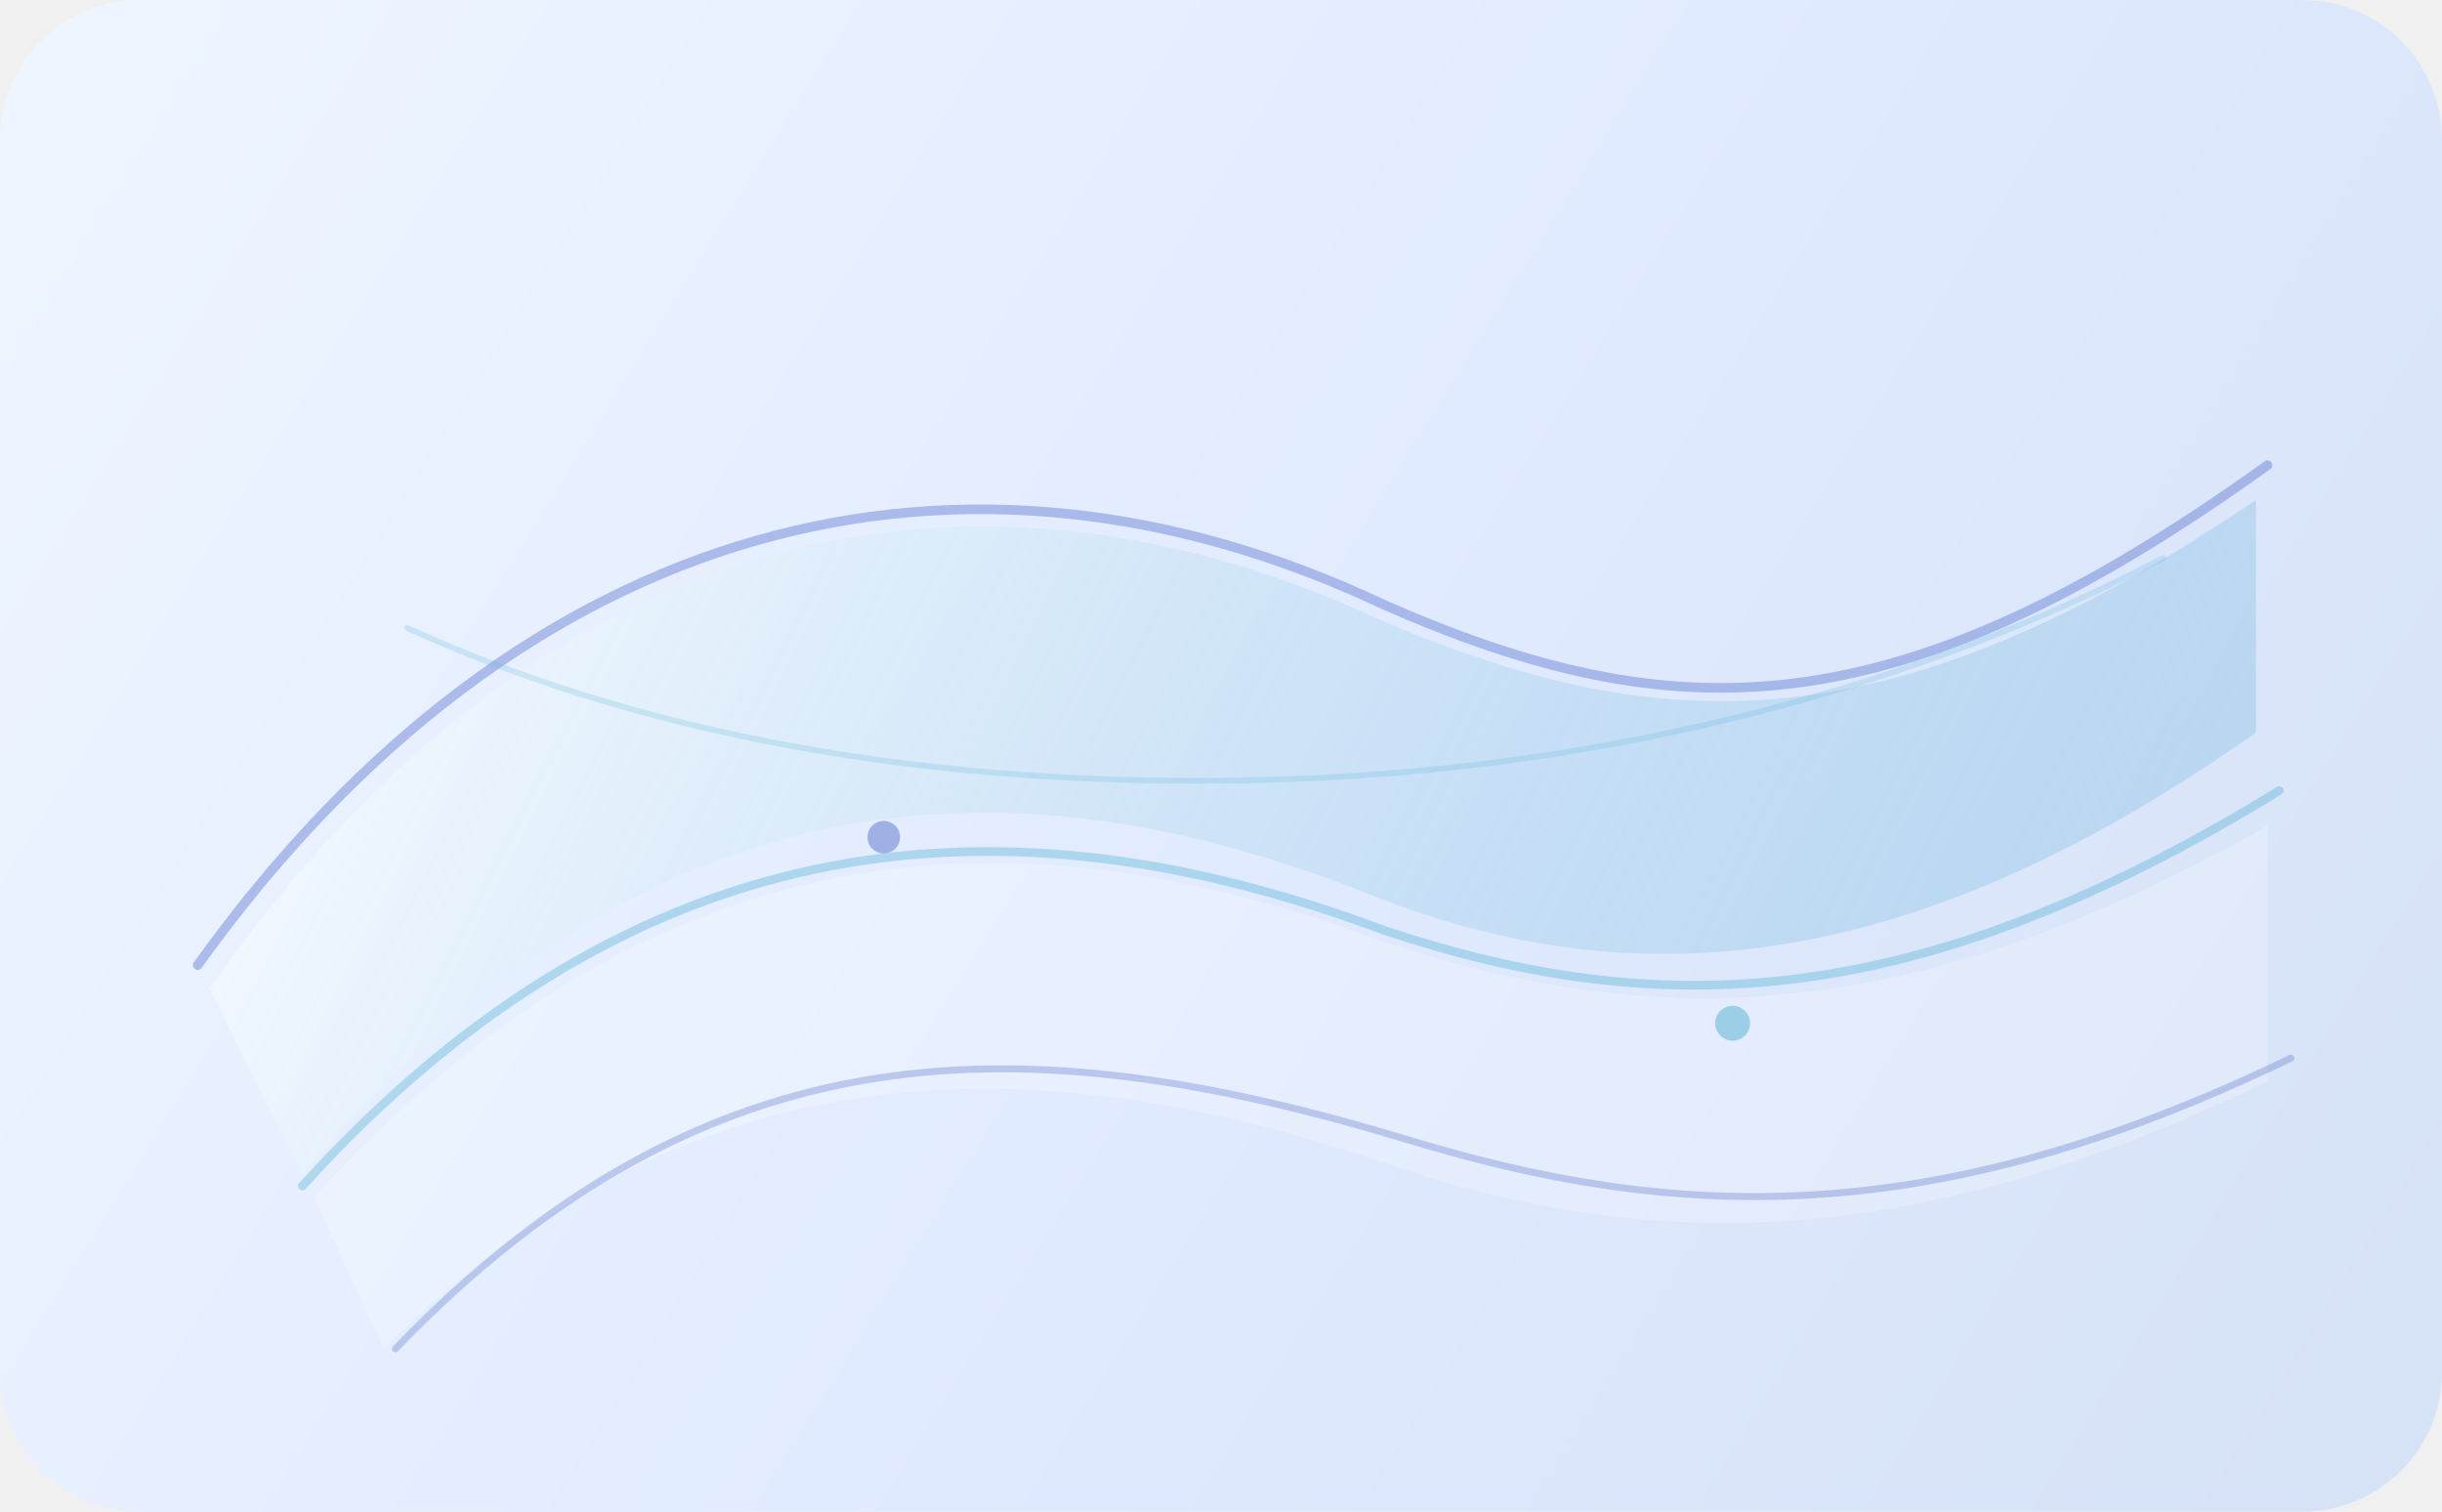
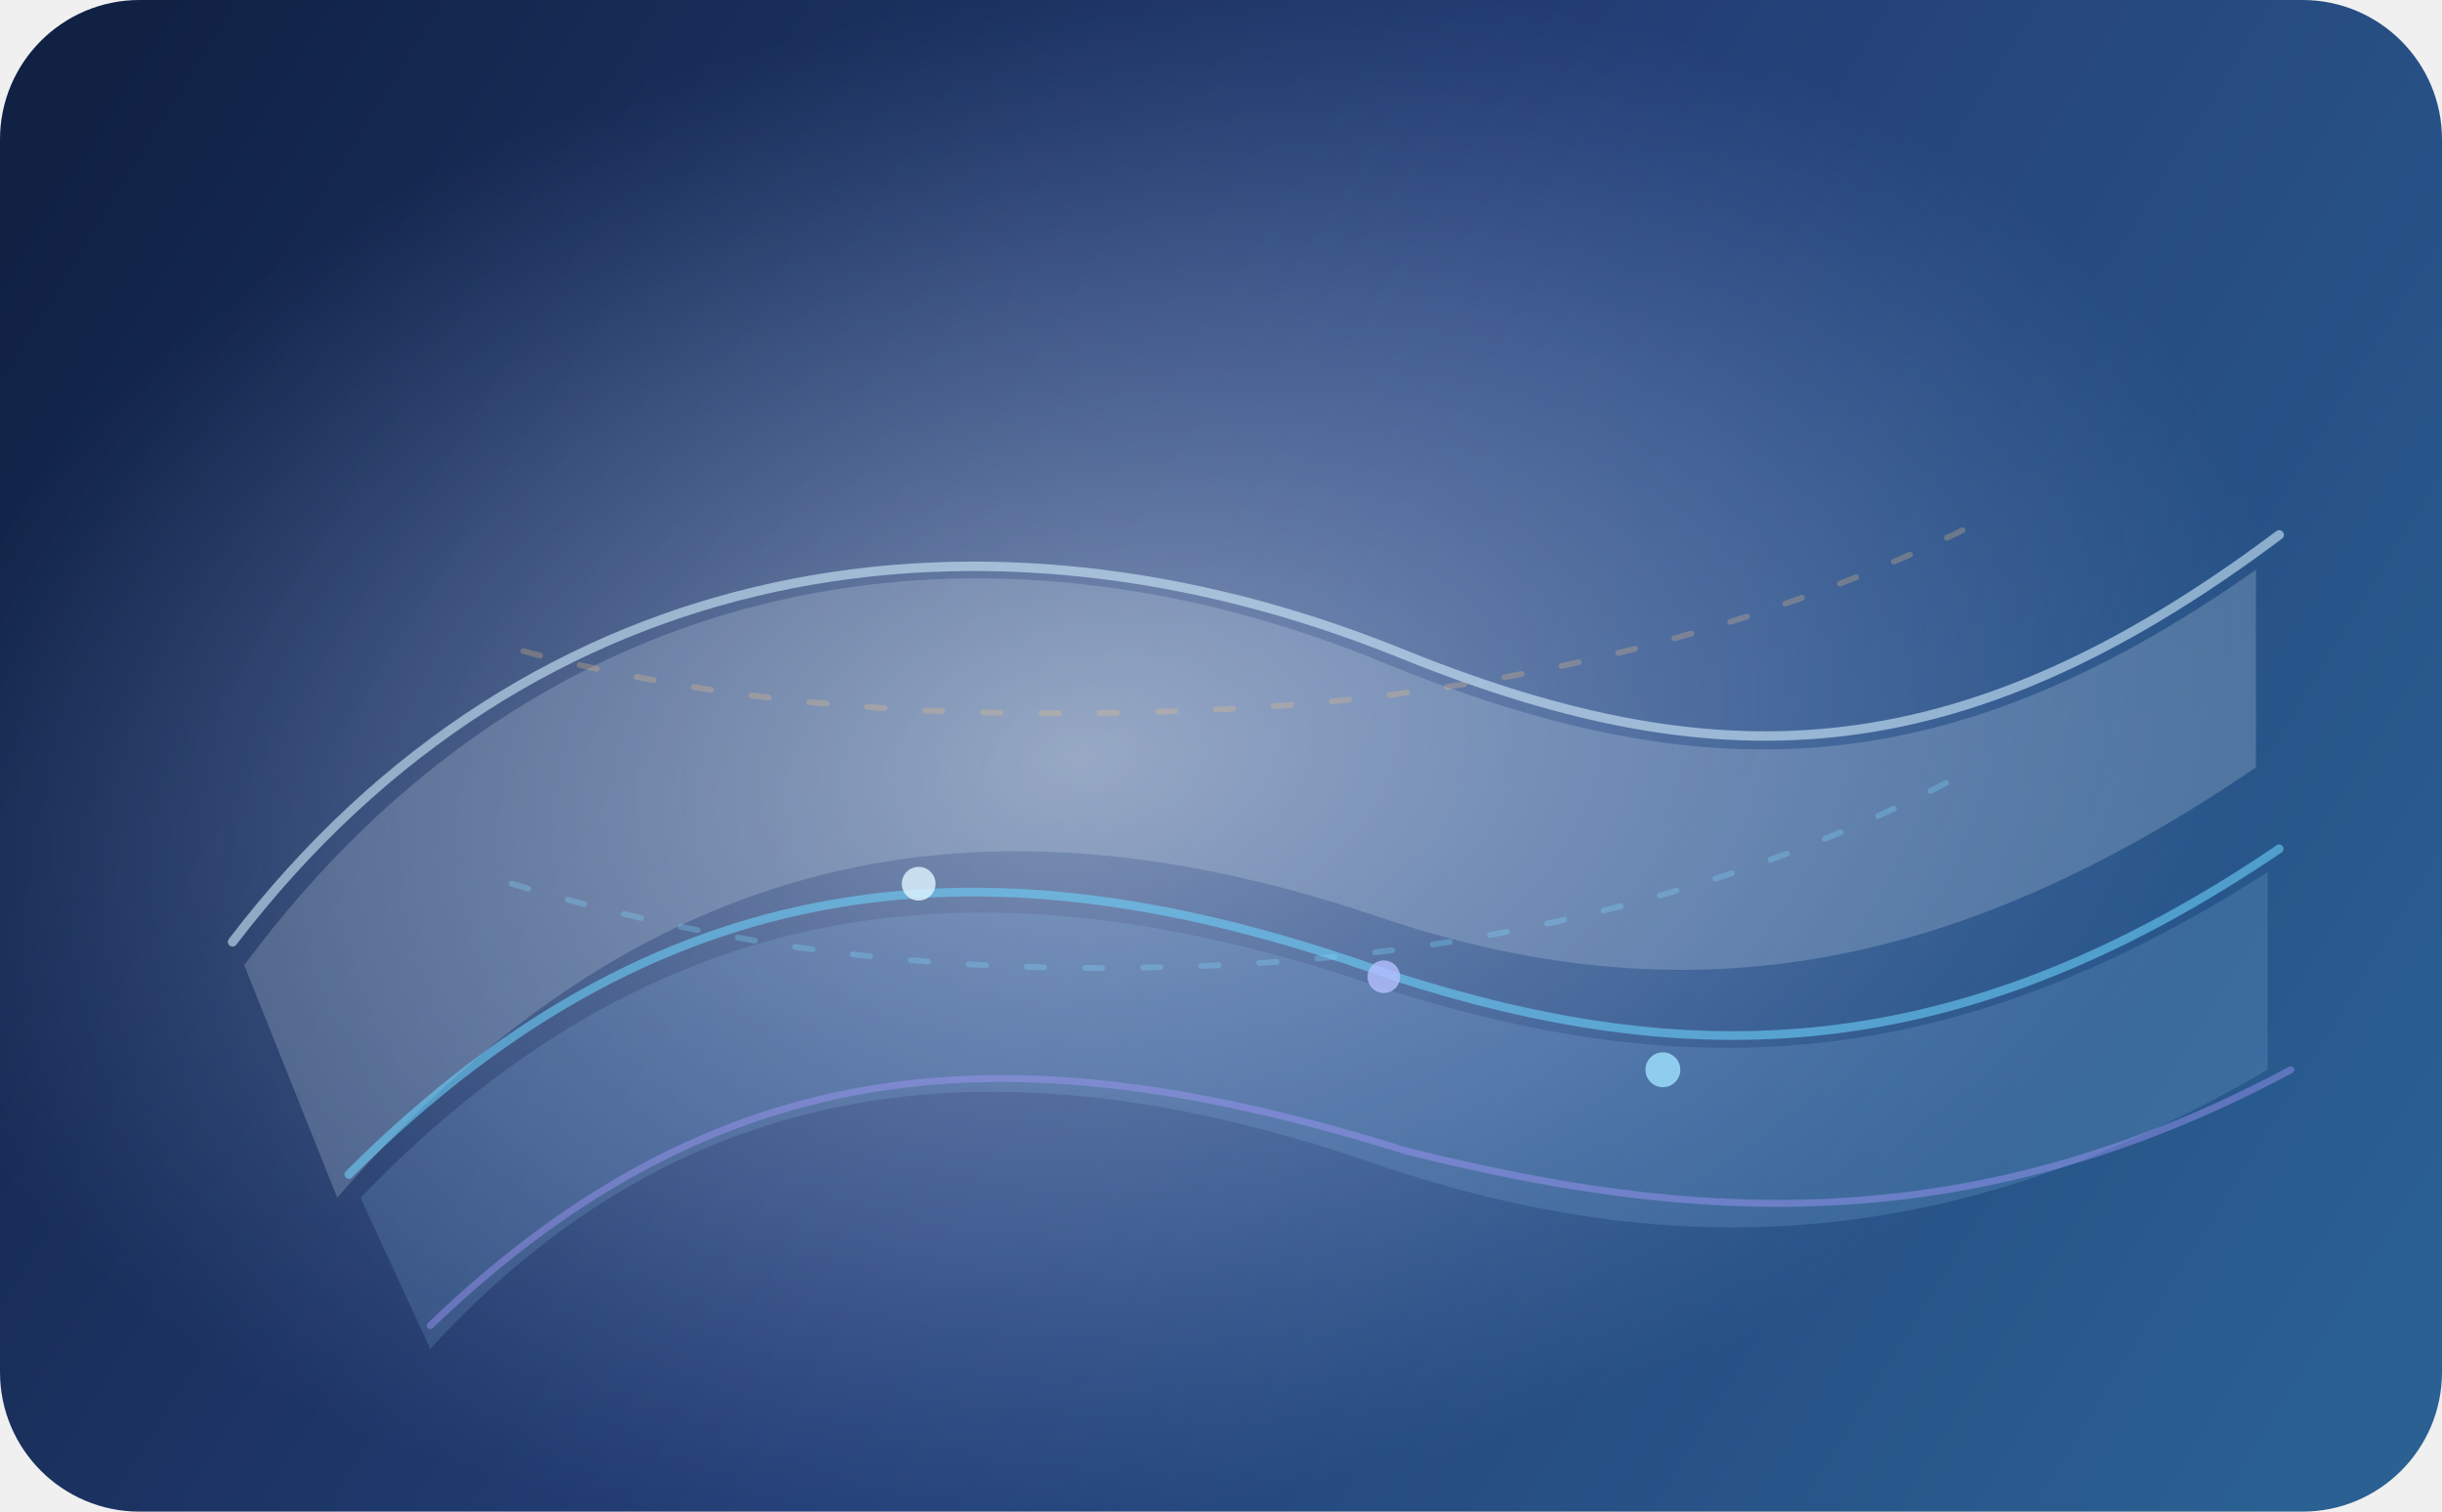
<svg xmlns="http://www.w3.org/2000/svg" width="420" height="260" viewBox="0 0 420 260" fill="none">
  <defs>
    <linearGradient id="topo-b-bg" x1="20" y1="12" x2="400" y2="248" gradientUnits="userSpaceOnUse">
-       <stop stop-color="#EEF5FF" />
-       <stop offset="0.56" stop-color="#E0EAFF" />
-       <stop offset="1" stop-color="#D6E2F6" />
+       <stop stop-color="#102144" />
+       <stop offset="0.5" stop-color="#243F77" />
+       <stop offset="1" stop-color="#2A6092" />
    </linearGradient>
-     <linearGradient id="topo-b-ribbon" x1="72" y1="70" x2="350" y2="212" gradientUnits="userSpaceOnUse">
-       <stop stop-color="#F8FCFF" stop-opacity="0.74" />
-       <stop offset="1" stop-color="#84BFE3" stop-opacity="0.38" />
-     </linearGradient>
+     <radialGradient id="topo-b-focus" cx="0" cy="0" r="1" gradientUnits="userSpaceOnUse" gradientTransform="translate(186 130) rotate(-8) scale(206 132)">
+       <stop stop-color="#EDF7FF" stop-opacity="0.48" />
+       <stop offset="0.62" stop-color="#BDD6FF" stop-opacity="0.2" />
+       <stop offset="1" stop-color="#95B8EA" stop-opacity="0" />
+     </radialGradient>
  </defs>
  <rect width="420" height="260" rx="24" fill="url(#topo-b-bg)" />
-   <path d="M36 170C92 90 166 74 236 106C286 128 326 128 388 86V126C334 164 286 174 236 154C166 126 106 138 52 202L36 170Z" fill="url(#topo-b-ribbon)" />
-   <path d="M54 206C112 142 174 138 238 162C286 178 330 176 390 142V186C336 212 290 218 238 200C174 178 116 182 66 232L54 206Z" fill="#FFFFFF" fill-opacity="0.22" />
+   <rect width="420" height="260" rx="24" fill="url(#topo-b-focus)" />
+   <path d="M42 166C94 96 170 86 238 114C292 136 334 136 388 98V132C338 166 292 176 238 158C168 134 110 146 58 206L42 166Z" fill="#E8F7FF" fill-opacity="0.2" />
+   <path d="M62 206C116 150 174 148 238 170C288 186 334 186 390 150V184C342 212 294 220 236 200C172 178 118 184 74 232L62 206Z" fill="#9ECFFF" fill-opacity="0.16" />
  <g fill="none" stroke-linecap="round">
-     <path d="M34 166C90 88 166 70 238 104C288 126 326 126 390 80" stroke="#657DD0" stroke-opacity="0.46" stroke-width="1.65" />
-     <path d="M52 204C110 140 174 136 238 160C286 176 330 174 392 136" stroke="#67B9D8" stroke-opacity="0.44" stroke-width="1.5" />
-     <path d="M68 232C122 176 176 176 242 196C288 210 332 212 394 182" stroke="#6379CC" stroke-opacity="0.34" stroke-width="1.2" />
-     <path d="M70 108C114 128 166 136 222 134C278 132 330 118 372 96" stroke="#67B9D8" stroke-opacity="0.24" stroke-width="1" />
+     <path d="M40 162C92 94 170 84 240 112C294 134 336 134 392 92" stroke="#D4EFFF" stroke-opacity="0.58" stroke-width="1.62" />
+     <path d="M60 202C116 146 174 144 240 168C290 184 336 184 392 146" stroke="#6ED6FF" stroke-opacity="0.56" stroke-width="1.5" />
+     <path d="M74 228C126 178 178 178 242 198C290 210 338 214 394 184" stroke="#A79BFF" stroke-opacity="0.42" stroke-width="1.2" />
+     <path d="M88 152C128 164 166 168 210 166C254 164 298 154 336 134" stroke="#7FD8FF" stroke-opacity="0.3" stroke-width="1" stroke-dasharray="3 7" />
+     <path d="M90 112C128 122 166 124 210 122C254 120 300 110 340 90" stroke="#F0BF82" stroke-opacity="0.28" stroke-width="1" stroke-dasharray="3 7" />
  </g>
-   <circle cx="152" cy="144" r="2.8" fill="#657CD0" fill-opacity="0.54" />
-   <circle cx="298" cy="176" r="3" fill="#67B9D8" fill-opacity="0.58" />
+   <circle cx="158" cy="152" r="2.9" fill="#DFF5FF" fill-opacity="0.8" />
+   <circle cx="286" cy="184" r="3" fill="#A0E2FF" fill-opacity="0.8" />
+   <circle cx="238" cy="168" r="2.8" fill="#B4C0FF" fill-opacity="0.8" />
</svg>
